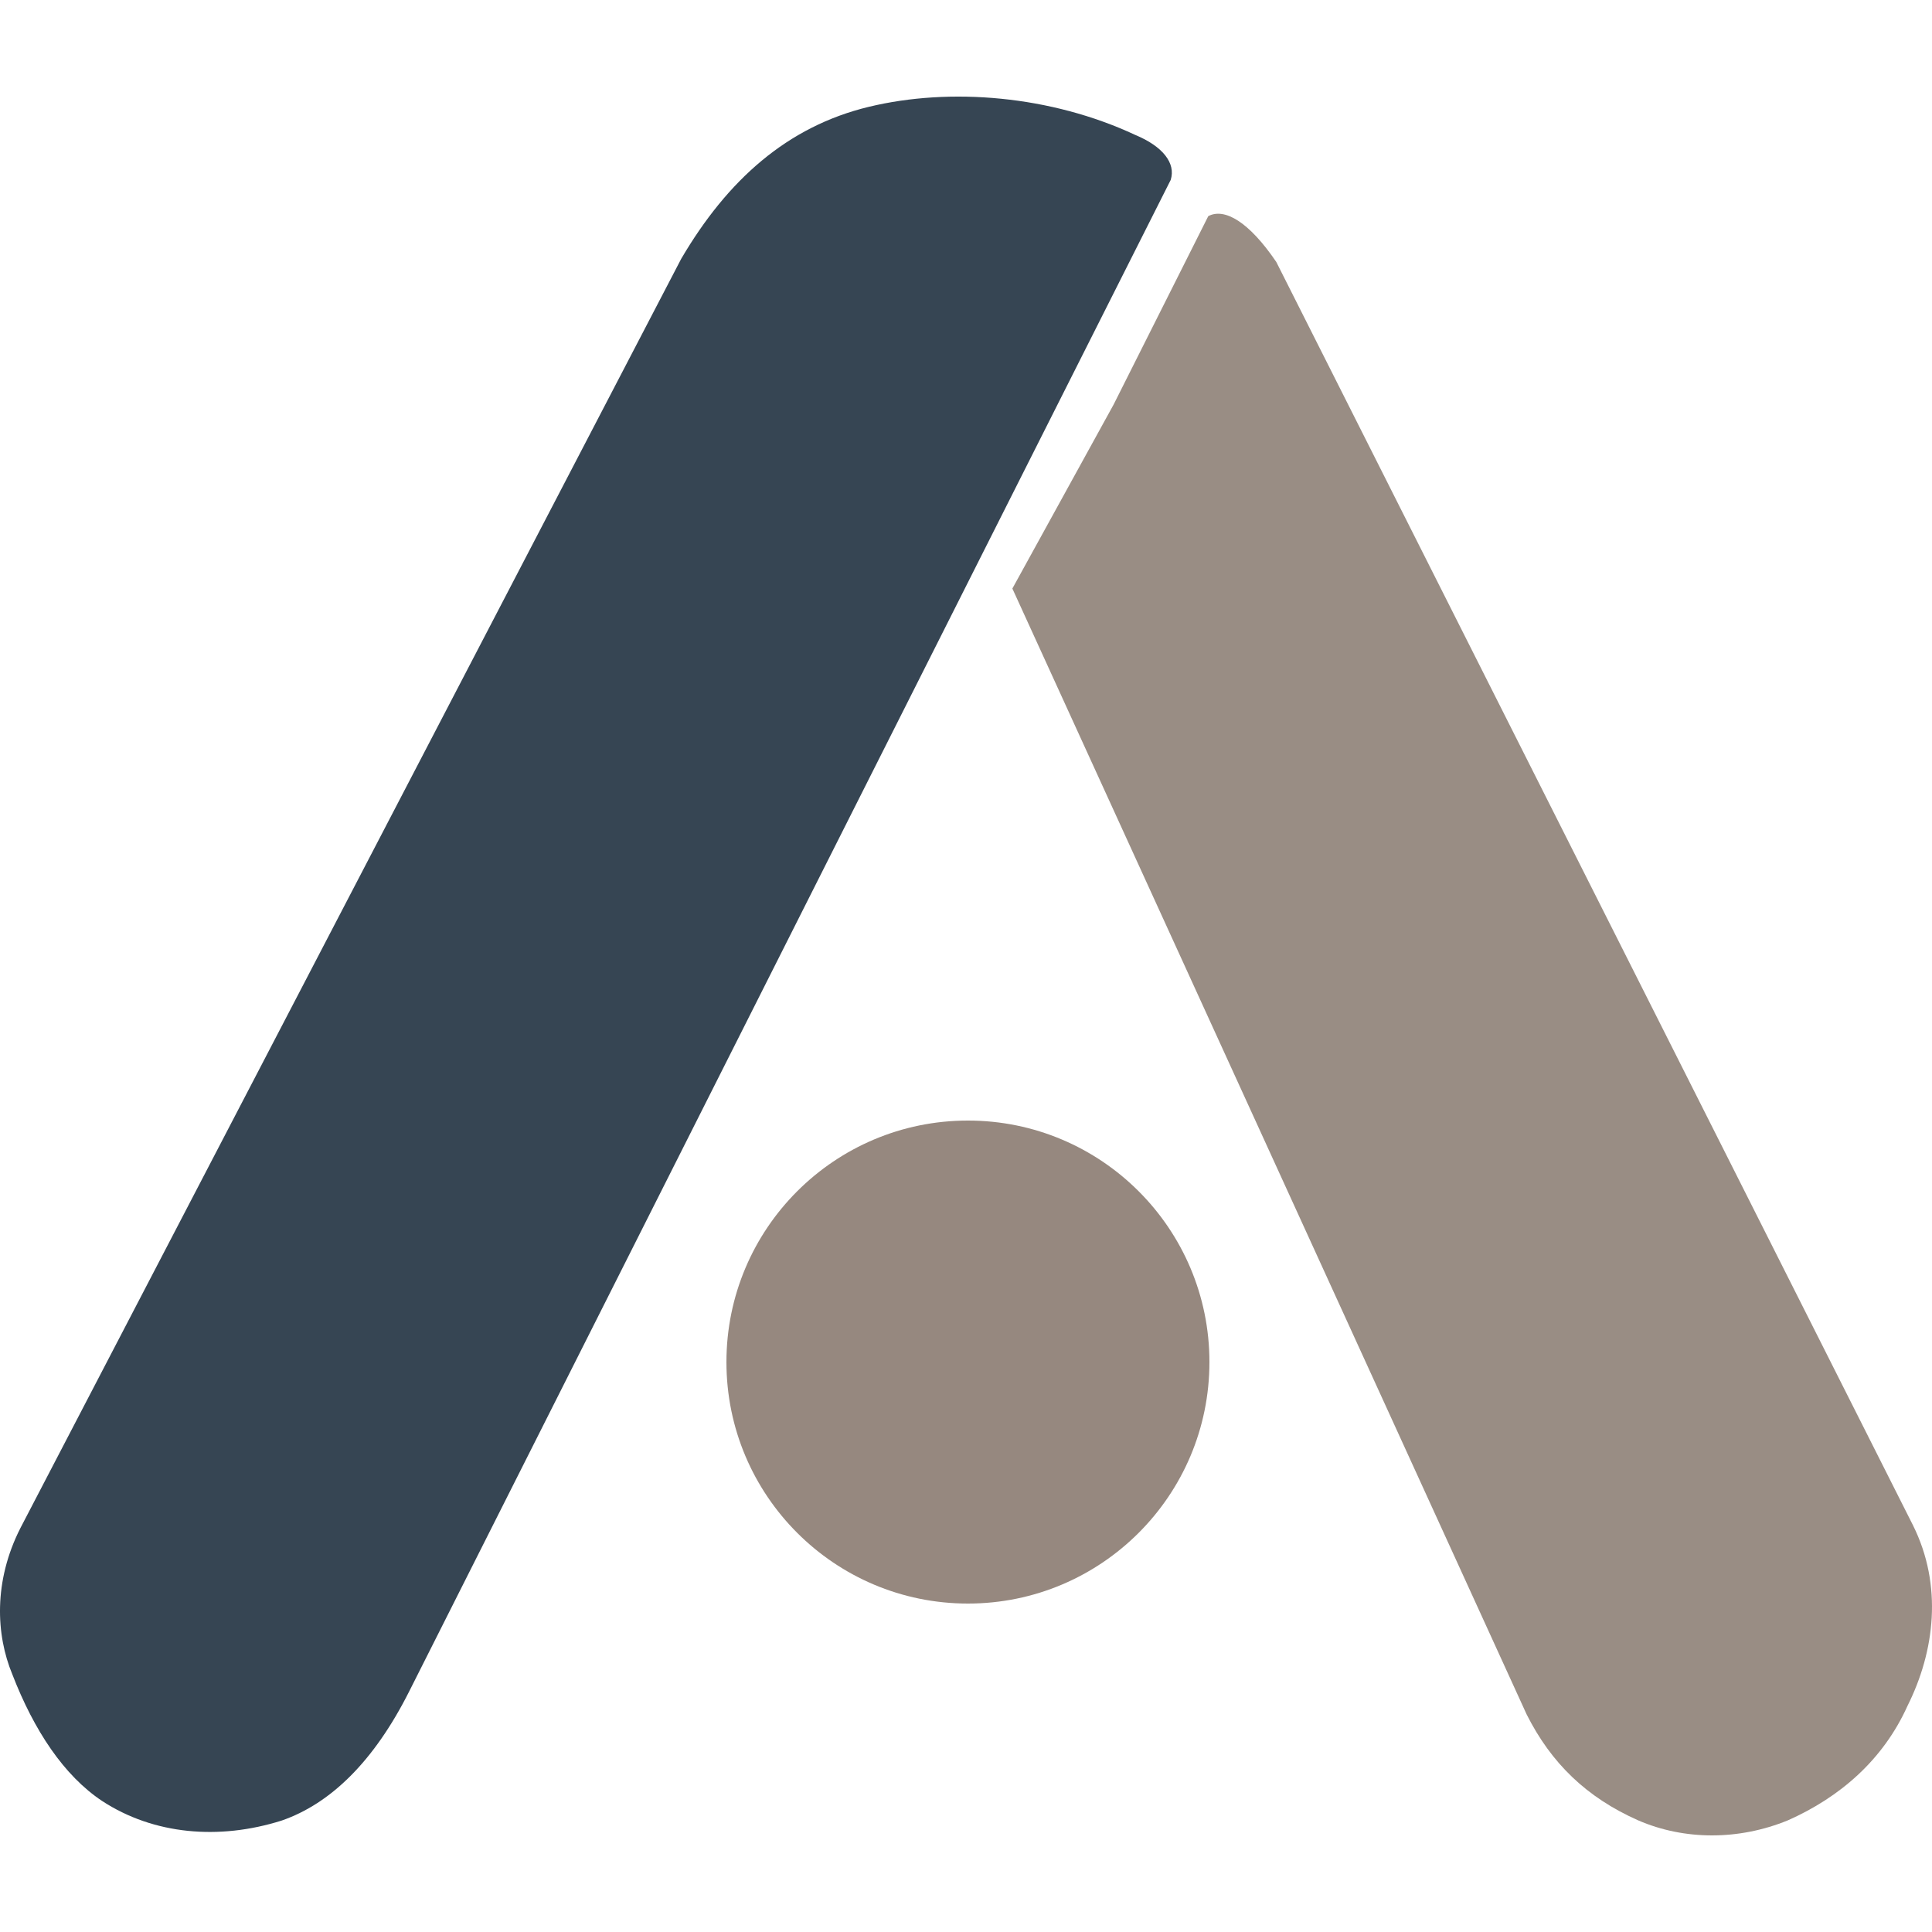
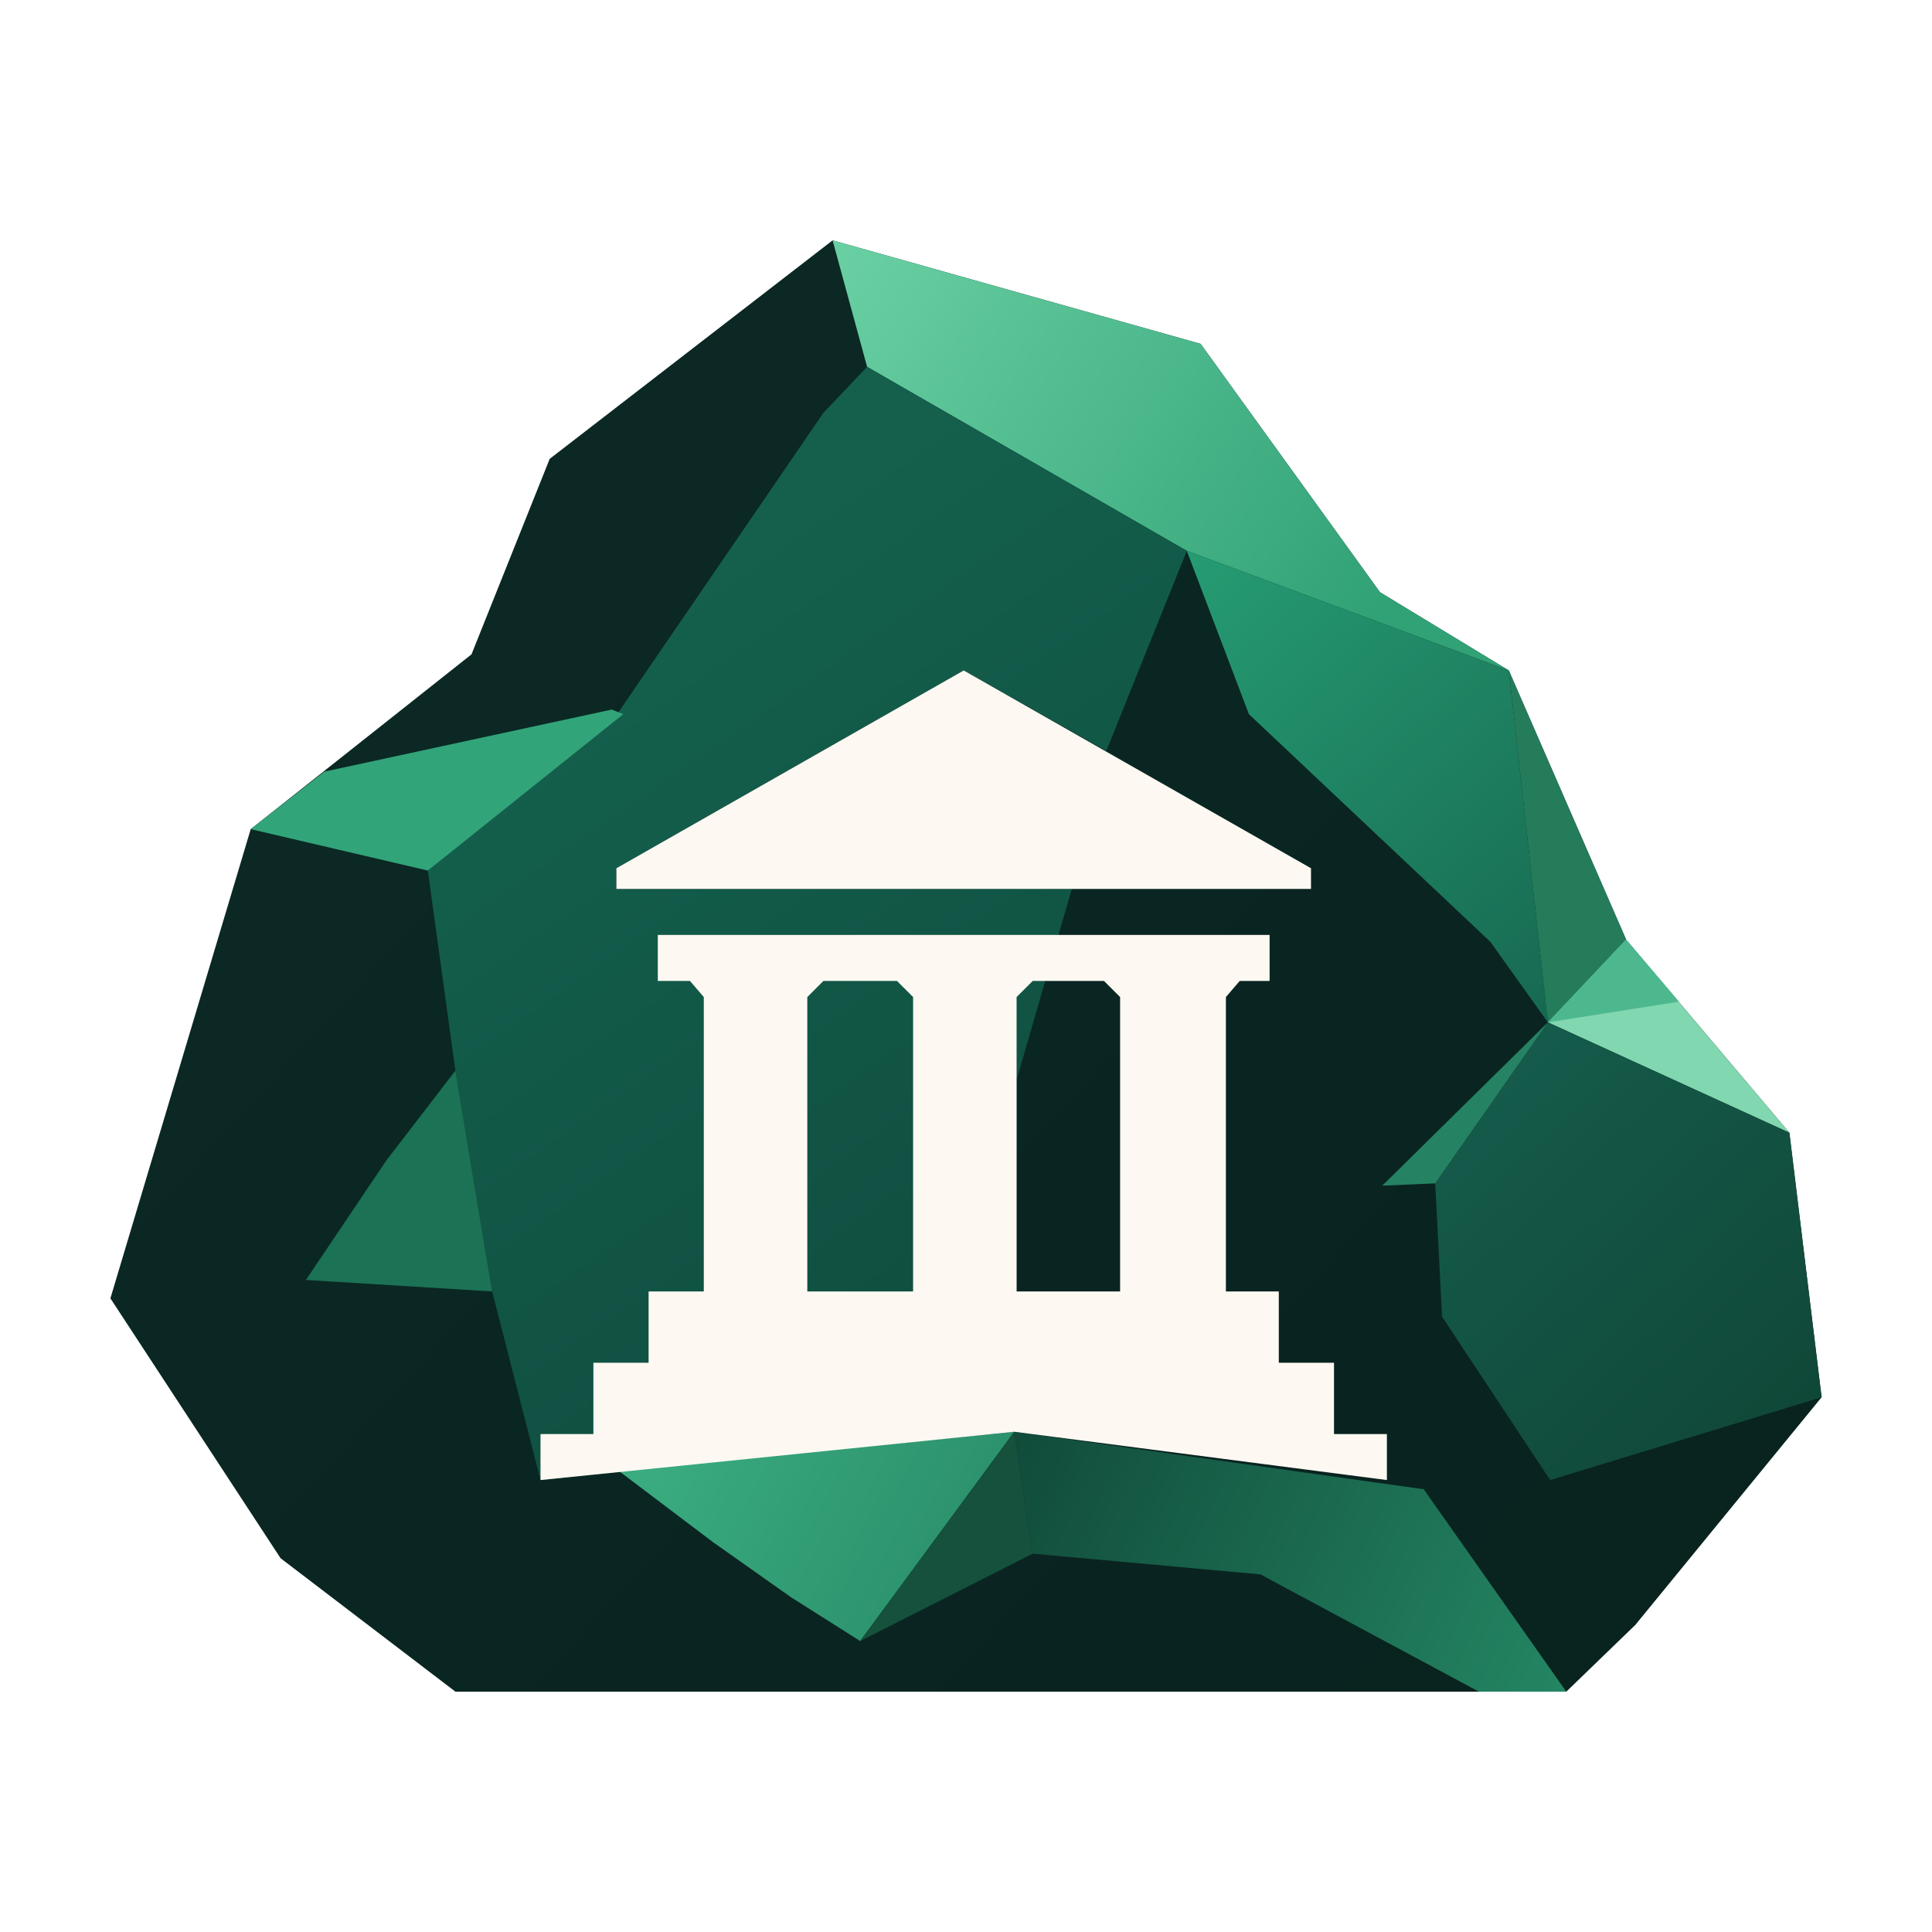
- <svg xmlns="http://www.w3.org/2000/svg" width="500" height="500" viewBox="0 0 500 500" fill="none">
-   <path d="M293.82 34.929C272.005 24.733 245.967 22.548 224.855 27.646C203.744 32.744 188.262 46.582 176.299 66.974L5.295 395.434C-1.743 409.271 -1.039 423.109 3.183 433.305C8.813 447.871 16.554 459.524 26.406 466.078C39.777 474.818 56.666 476.274 72.852 471.176C85.519 466.807 96.778 455.882 105.927 437.675L302.969 46.582C304.376 42.212 300.857 37.842 293.82 34.929Z" fill="#364553" />
-   <path d="M312.7 55.937C316.925 53.712 323.263 57.419 330.305 67.799L495.081 394.746C502.827 410.315 500.715 427.367 493.673 441.453C487.335 455.539 476.069 465.177 462.689 471.108C450.014 476.297 435.931 476.297 423.96 471.108C410.58 465.177 401.426 456.28 395.089 443.677L262 152.316L288.197 104.708L312.7 55.937Z" fill="#998D84" />
-   <path d="M250.5 415C285.018 415 313 387.018 313 352.5C313 317.982 285.018 290 250.5 290C215.982 290 188 317.982 188 352.5C188 387.018 215.982 415 250.5 415Z" fill="#96887F" />
+ <svg xmlns="http://www.w3.org/2000/svg" width="840" height="840" viewBox="208 122.5 840 840" role="img" aria-labelledby="title desc">
+   <defs>
+     <linearGradient id="navy" x1="300" y1="330" x2="880" y2="860" gradientUnits="userSpaceOnUse">
+       <stop stop-color="#0b2925" />
+       <stop offset="1" stop-color="#09231f" />
+     </linearGradient>
+     <linearGradient id="face" x1="470" y1="400" x2="720" y2="760" gradientUnits="userSpaceOnUse">
+       <stop stop-color="#14604d" />
+       <stop offset="1" stop-color="#0e493c" />
+     </linearGradient>
+     <linearGradient id="top" x1="560" y1="235" x2="802" y2="395" gradientUnits="userSpaceOnUse">
+       <stop stop-color="#6bd1a4" />
+       <stop offset="1" stop-color="#31a276" />
+     </linearGradient>
+     <linearGradient id="blue" x1="720" y1="365" x2="900" y2="570" gradientUnits="userSpaceOnUse">
+       <stop stop-color="#269c73" />
+       <stop offset="1" stop-color="#16664f" />
+     </linearGradient>
+     <linearGradient id="right" x1="850" y1="580" x2="1000" y2="740" gradientUnits="userSpaceOnUse">
+       <stop stop-color="#155c4c" />
+       <stop offset="1" stop-color="#104737" />
+     </linearGradient>
+     <linearGradient id="lower" x1="482" y1="745" x2="650" y2="835" gradientUnits="userSpaceOnUse">
+       <stop stop-color="#3cae82" />
+       <stop offset="1" stop-color="#278a67" />
+     </linearGradient>
+     <linearGradient id="bottom" x1="650" y1="750" x2="889" y2="860" gradientUnits="userSpaceOnUse">
+       <stop stop-color="#114c3b" />
+       <stop offset="1" stop-color="#248663" />
+     </linearGradient>
+   </defs>
+   <g id="rock">
+     <path fill="url(#navy)" d="M570 227 730 272 808 380 864 414 915 531 986 615 1000 730 919 829 889 858H406L330 800 256 687 317 483 413 407 447 322Z" />
+     <path fill="url(#top)" d="M570 227 730 272 808 380 864 414 724 362 585 282Z" />
+     <path fill="url(#face)" d="M585 282 724 362 689 449 627 414 476 500 476 509 674 509 650 592 650 684 649 745 443 766 422 684 406 588 394 501 477 432 566 302Z" />
+     <path fill="url(#blue)" d="M724 362 864 414 881 567 856 532 751 433Z" />
+     <path fill="#247c5b" d="M864 414 915 531 881 567Z" />
+     <path fill="#81d7af" d="M915 531 986 615 881 567Z" />
+     <path fill="#4db88e" d="M915 531 938 558 881 567Z" />
+     <path fill="url(#right)" d="M881 567 986 615 1000 730 882 766 835 695 832 637Z" />
+     <path fill="#258363" d="M881 567 832 637 809 638Z" />
+     <path fill="#32a479" d="M317 483 349 458 474 431 479 433 394 501Z" />
+     <path fill="#1c7254" d="M406 588 422 684 341 679 376 627Z" />
+     <path fill="url(#lower)" d="M477 762 649 745 582 836 552 817 518 793Z" />
+     <path fill="#15513c" d="M649 745 657 798 582 836Z" />
+     <path fill="url(#bottom)" d="M649 745 827 770 889 858 851 858 756 807 657 798Z" />
+   </g>
+   <g id="government-building" fill="#fdf9f2">
+     <path d="M476 500 627 414 778 500V509H476Z" />
+     <path d="M494 529H760V549H747L741 556V684H764V715H788V746H811V766L649 745 443 766V746H466V715H490V684H514V556L508 549H494ZM566 549 559 556V684H605V556L598 549ZM657 549 650 556V684H695V556L688 549Z" fill-rule="evenodd" />
+   </g>
</svg>
